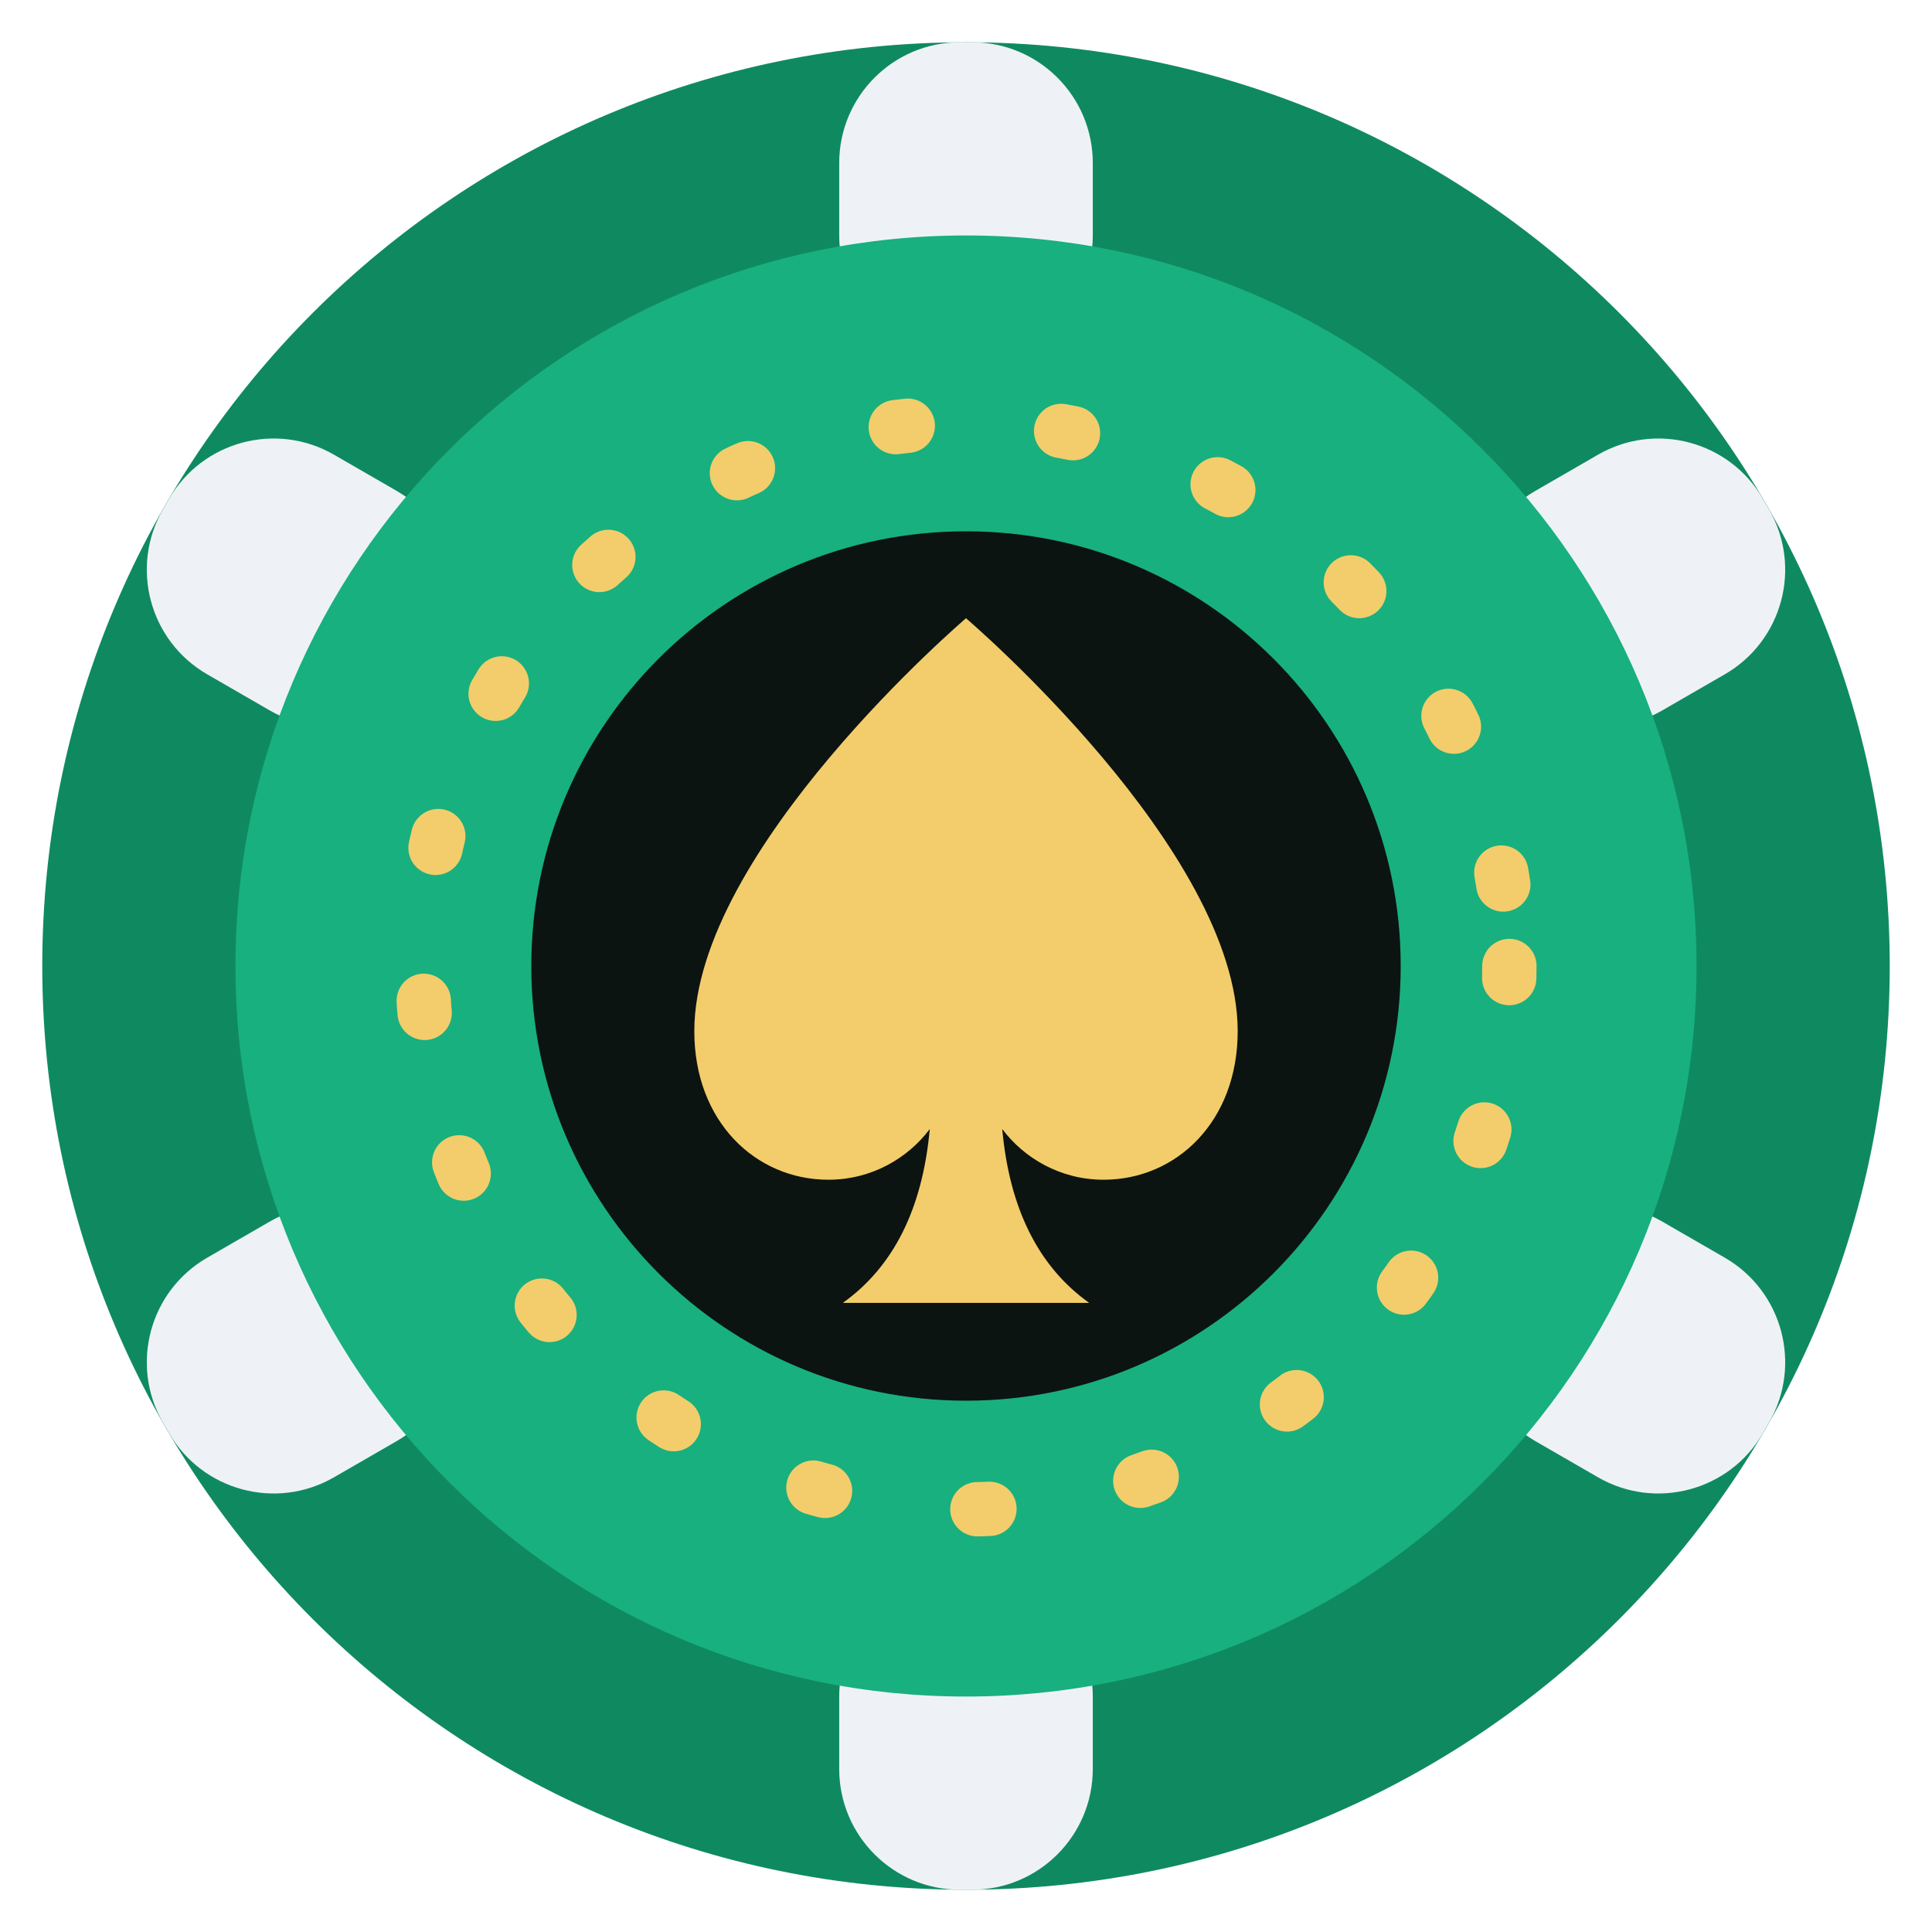
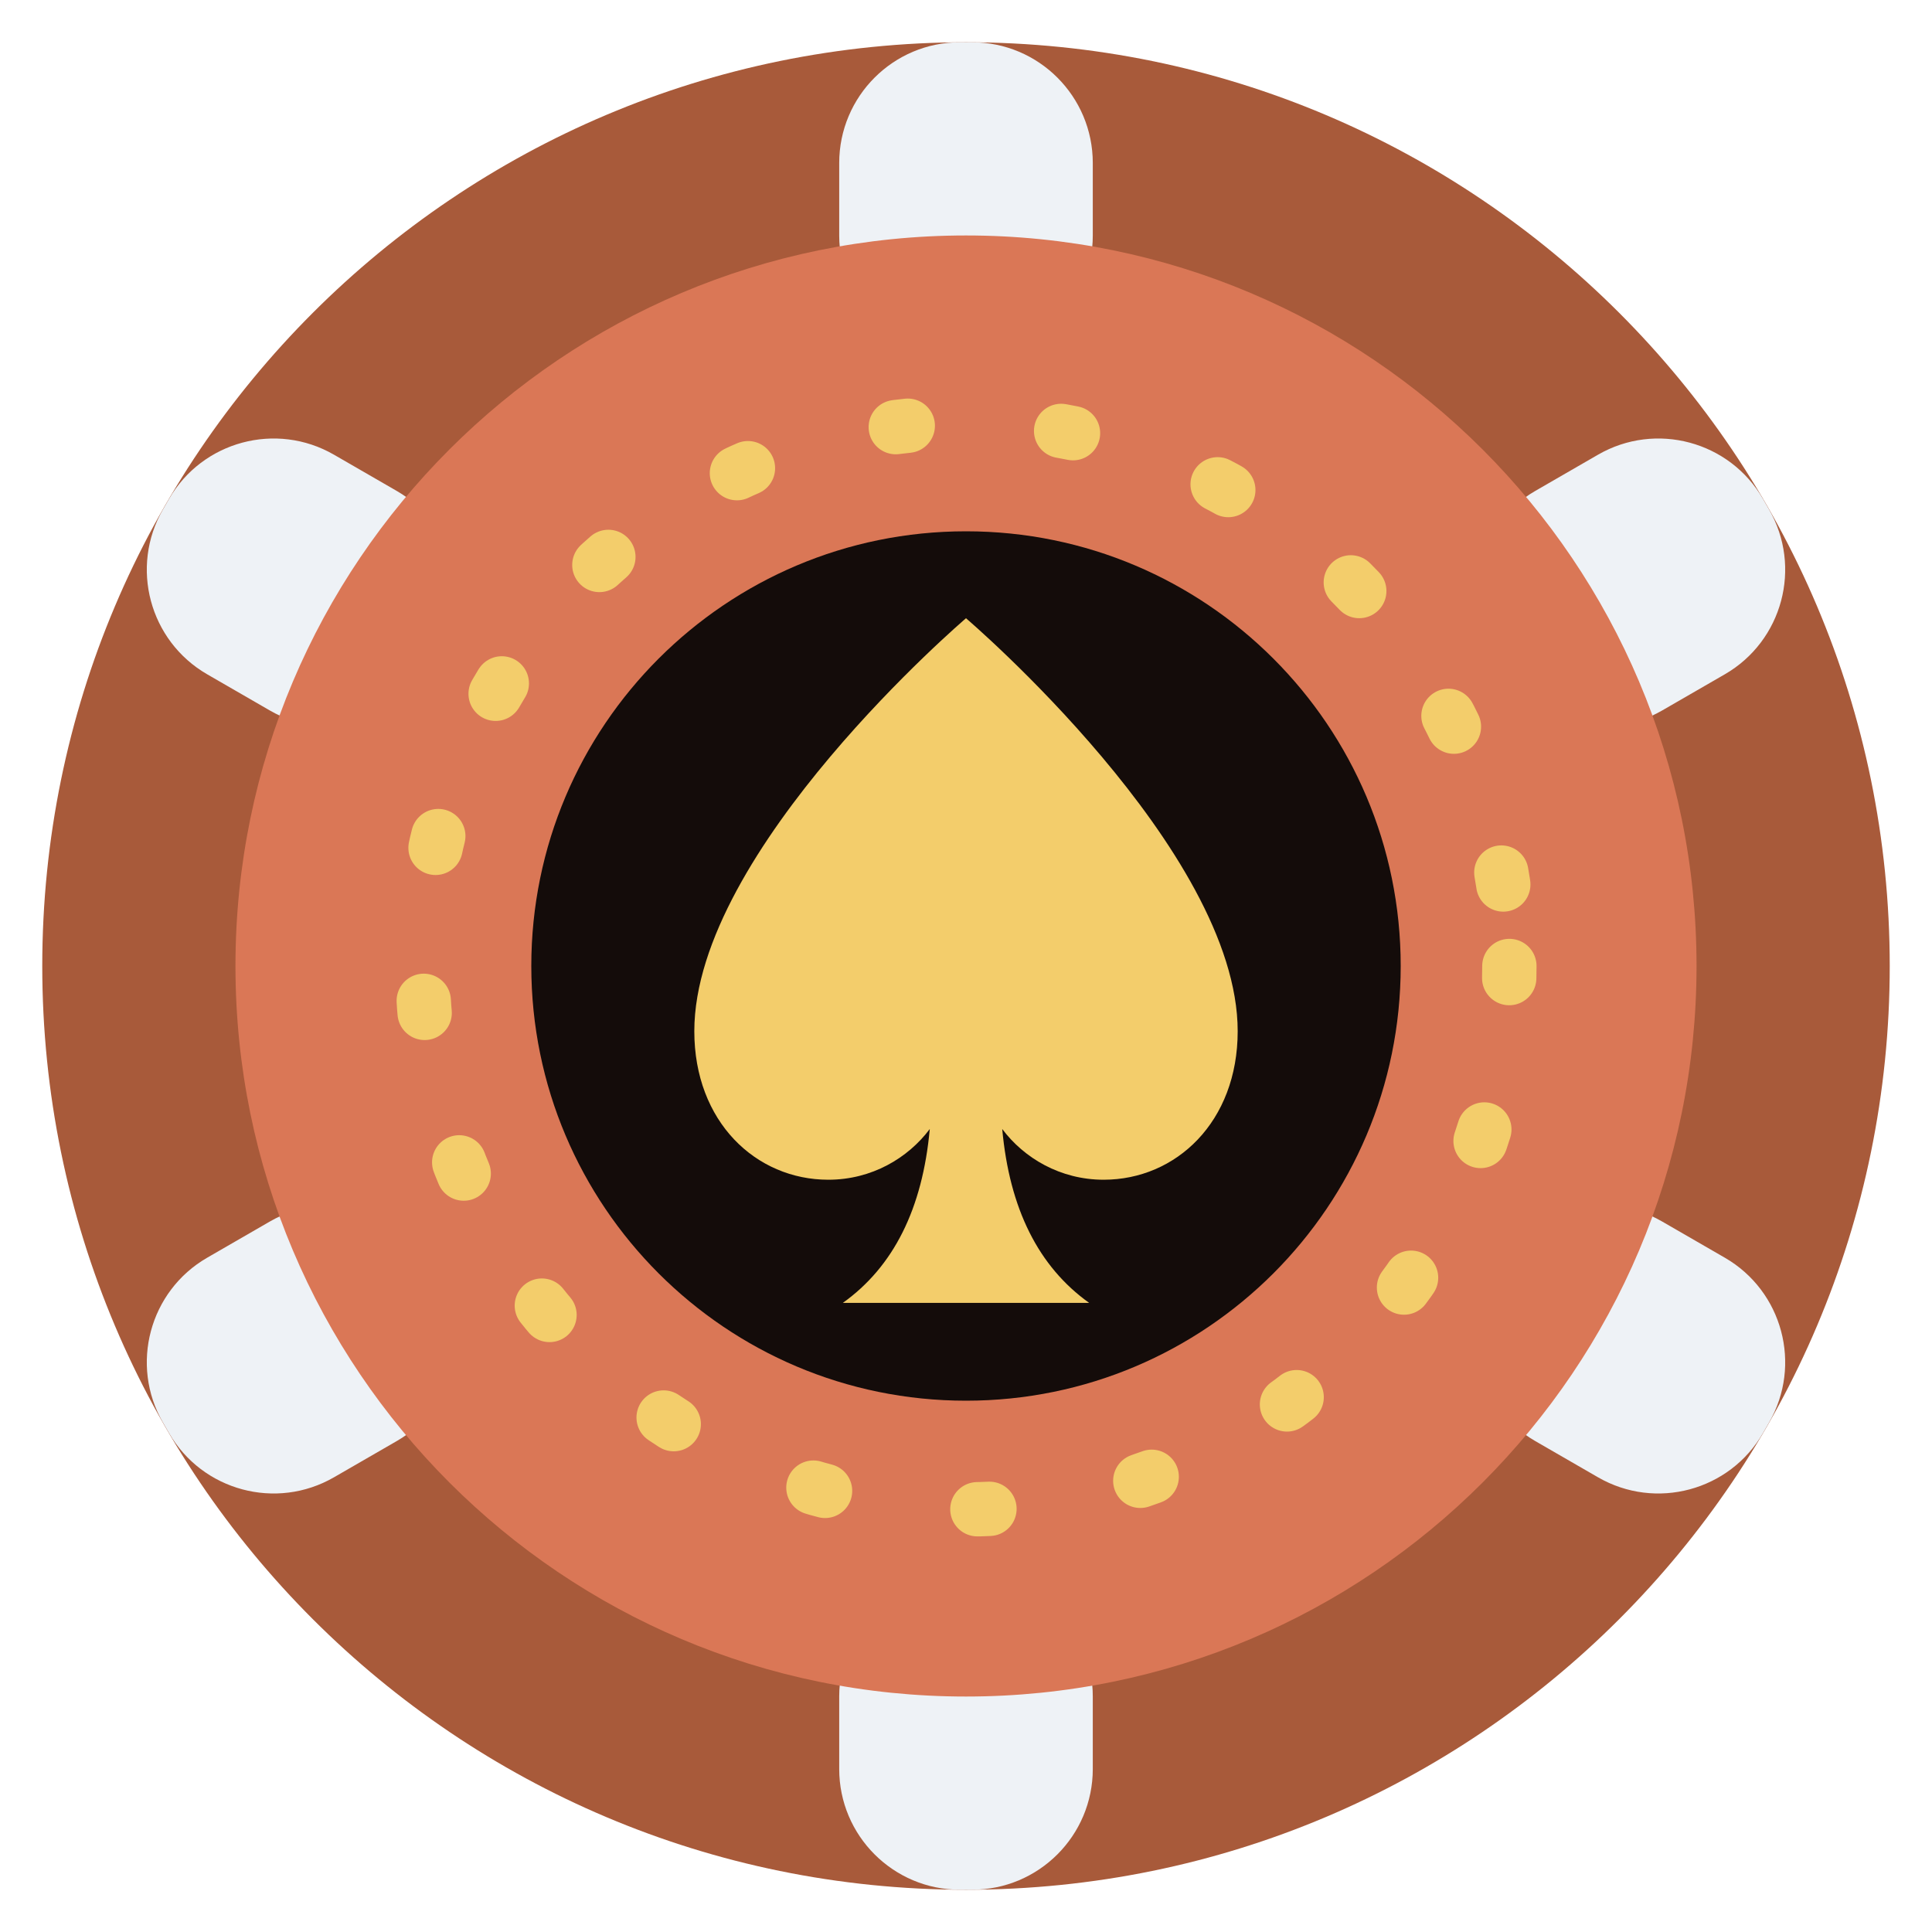
<svg xmlns="http://www.w3.org/2000/svg" viewBox="0 0 32 32" role="img" aria-label="pokercount poker chip">
-   <circle cx="16" cy="16" r="15.3" fill="#0f8a60" />
+   <circle cx="16" cy="16" r="15.3" fill="#a85a3a" />
  <g fill="#eef2f6">
    <g>
      <rect x="13.9" y="0.7" width="4.2" height="5.2" rx="2" />
    </g>
    <g transform="rotate(60 16 16)">
      <rect x="13.9" y="0.7" width="4.2" height="5.2" rx="2" />
    </g>
    <g transform="rotate(120 16 16)">
      <rect x="13.9" y="0.7" width="4.2" height="5.2" rx="2" />
    </g>
    <g transform="rotate(180 16 16)">
      <rect x="13.9" y="0.7" width="4.2" height="5.2" rx="2" />
    </g>
    <g transform="rotate(240 16 16)">
      <rect x="13.9" y="0.7" width="4.2" height="5.2" rx="2" />
    </g>
    <g transform="rotate(300 16 16)">
      <rect x="13.9" y="0.7" width="4.2" height="5.2" rx="2" />
    </g>
  </g>
-   <circle cx="16" cy="16" r="12.1" fill="#18b07e" />
+   <circle cx="16" cy="16" r="12.1" fill="#da7756" />
  <circle cx="16" cy="16" r="9" fill="none" stroke="#f3cd6b" stroke-width="0.9" stroke-dasharray="0.2 2.55" stroke-linecap="round" />
-   <circle cx="16" cy="16" r="7.2" fill="#0c1411" />
+   <circle cx="16" cy="16" r="7.2" fill="#140c0a" />
  <path transform="translate(16 16) scale(0.6) translate(-12 -11.6)" fill="#f3cd6b" d="M12 2C12 2 4.5 8.4 4.5 13.4C4.5 15.9 6.2 17.5 8.2 17.5C9.4 17.5 10.4 16.9 11 16.1C10.8 18.3 10 19.9 8.6 20.9L15.4 20.9C14 19.9 13.2 18.3 13 16.1C13.6 16.9 14.6 17.5 15.8 17.5C17.8 17.5 19.5 15.9 19.5 13.4C19.5 8.4 12 2 12 2Z" />
</svg>
